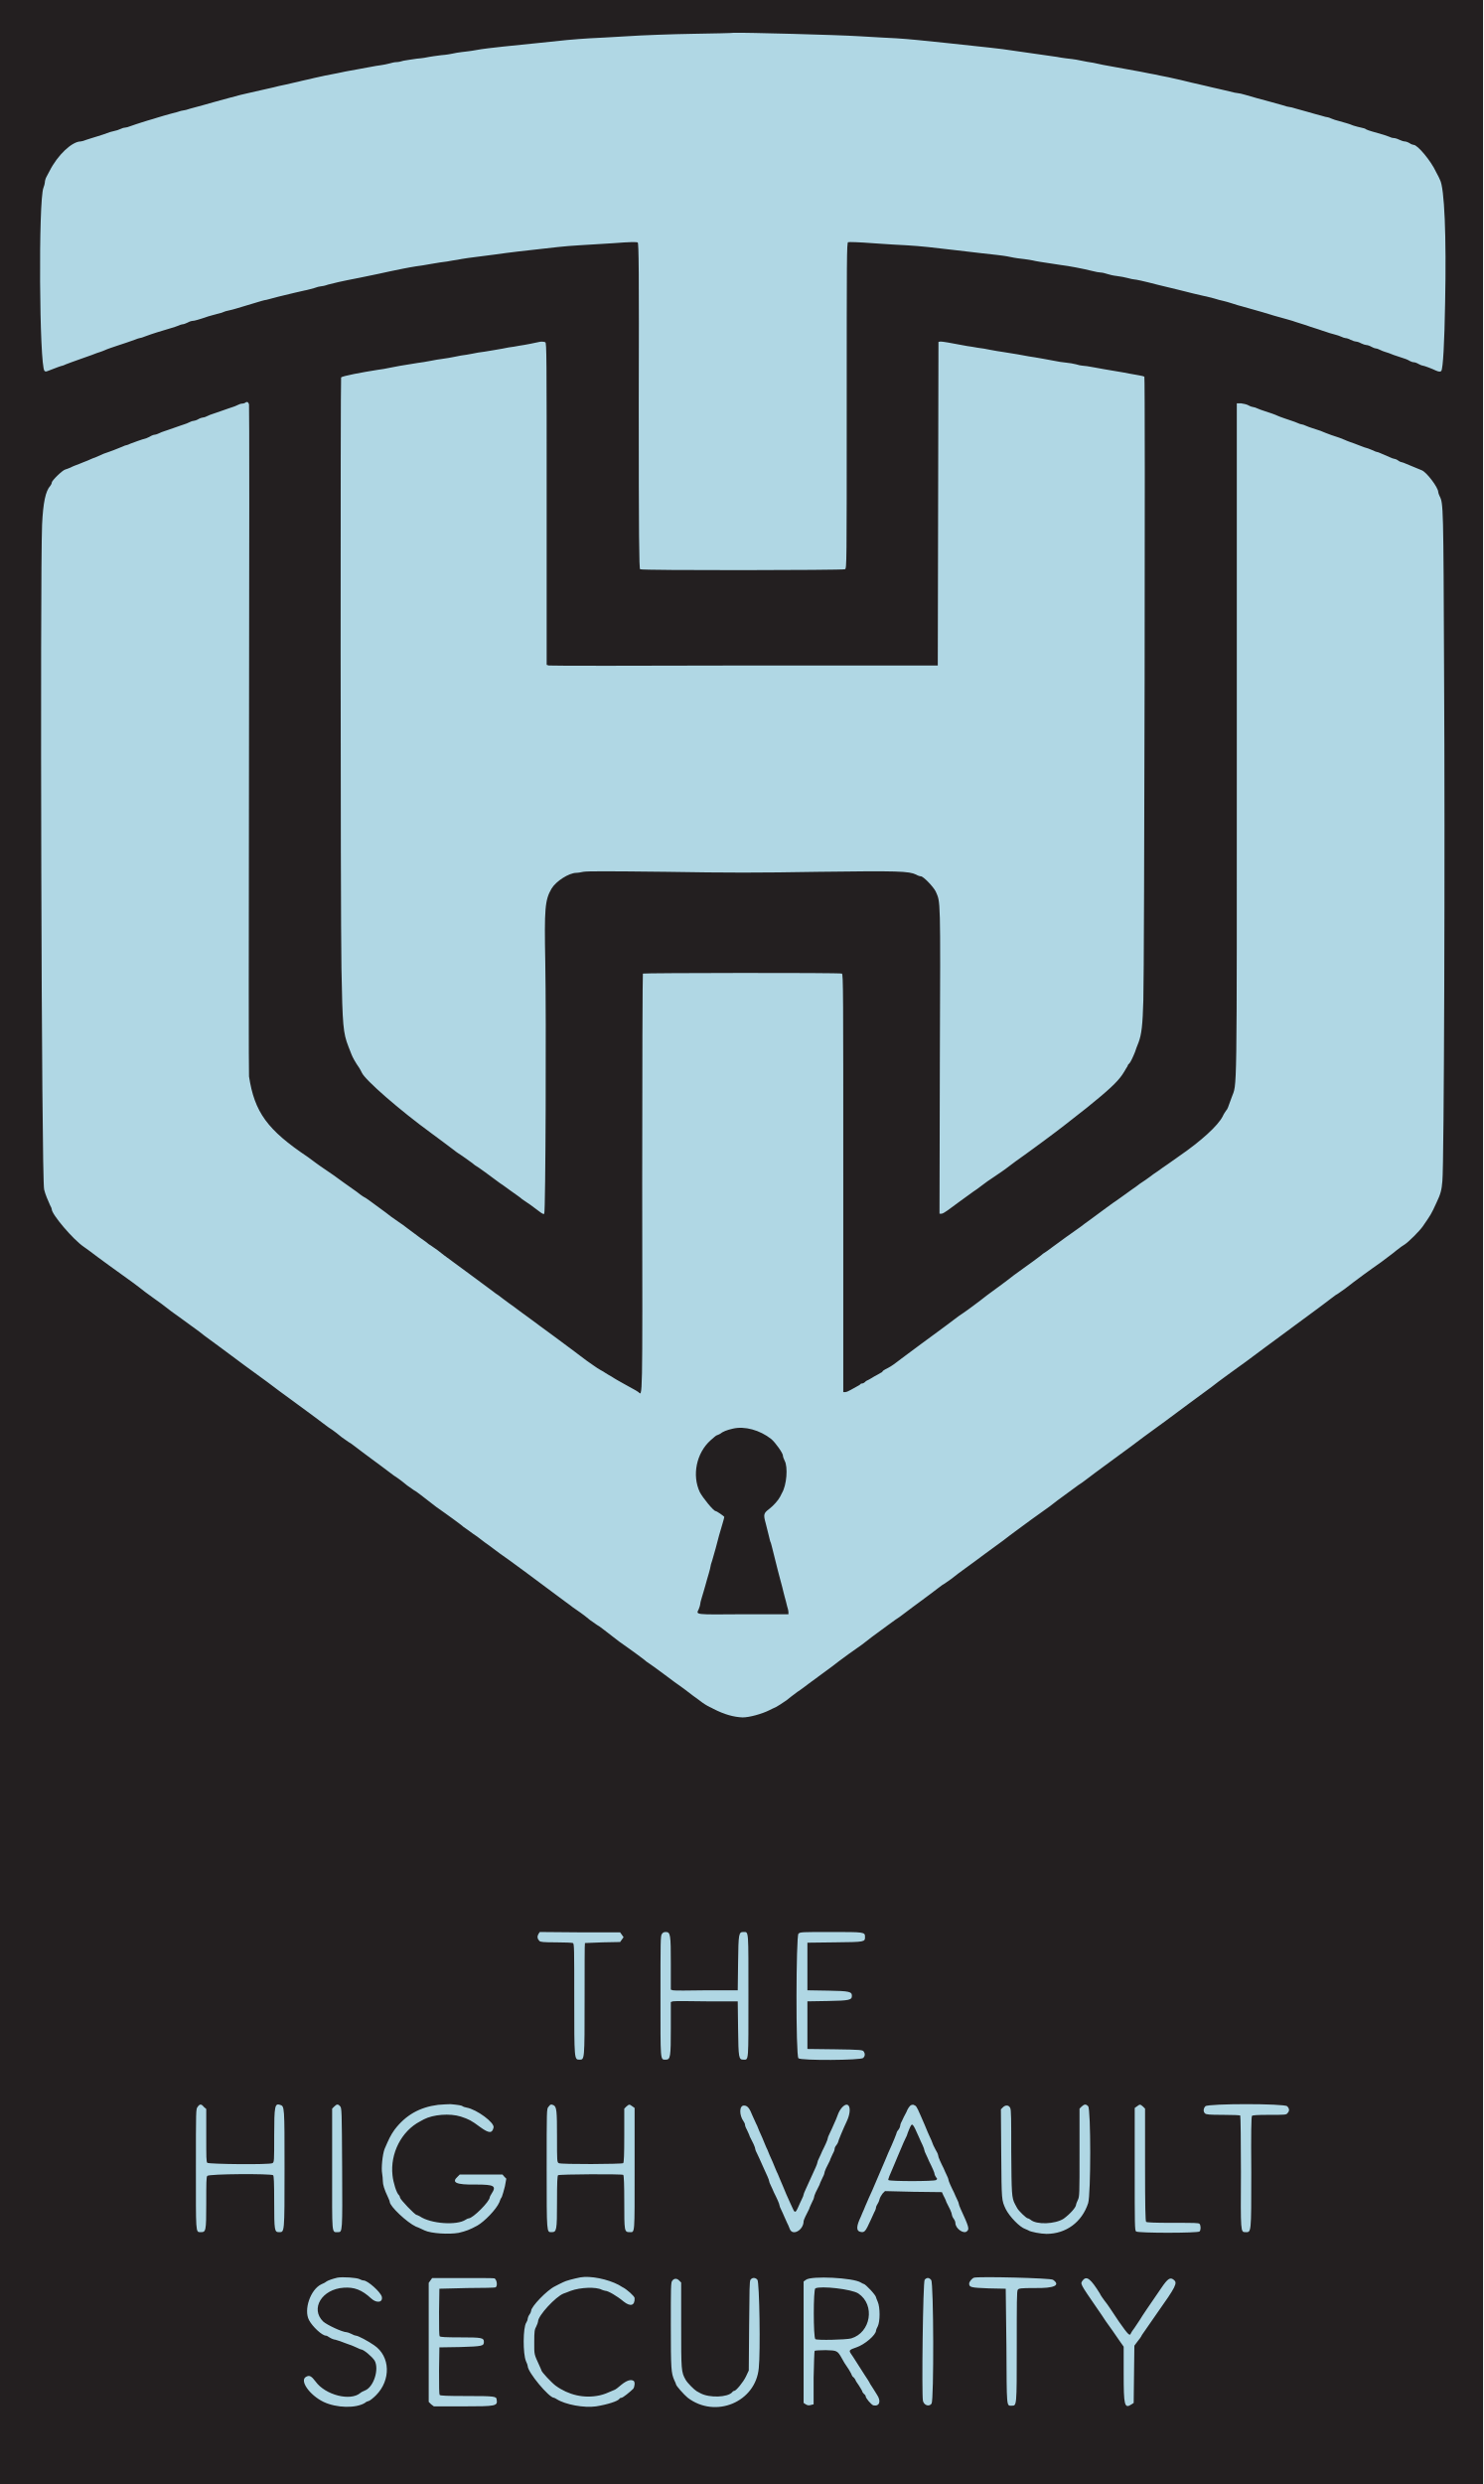
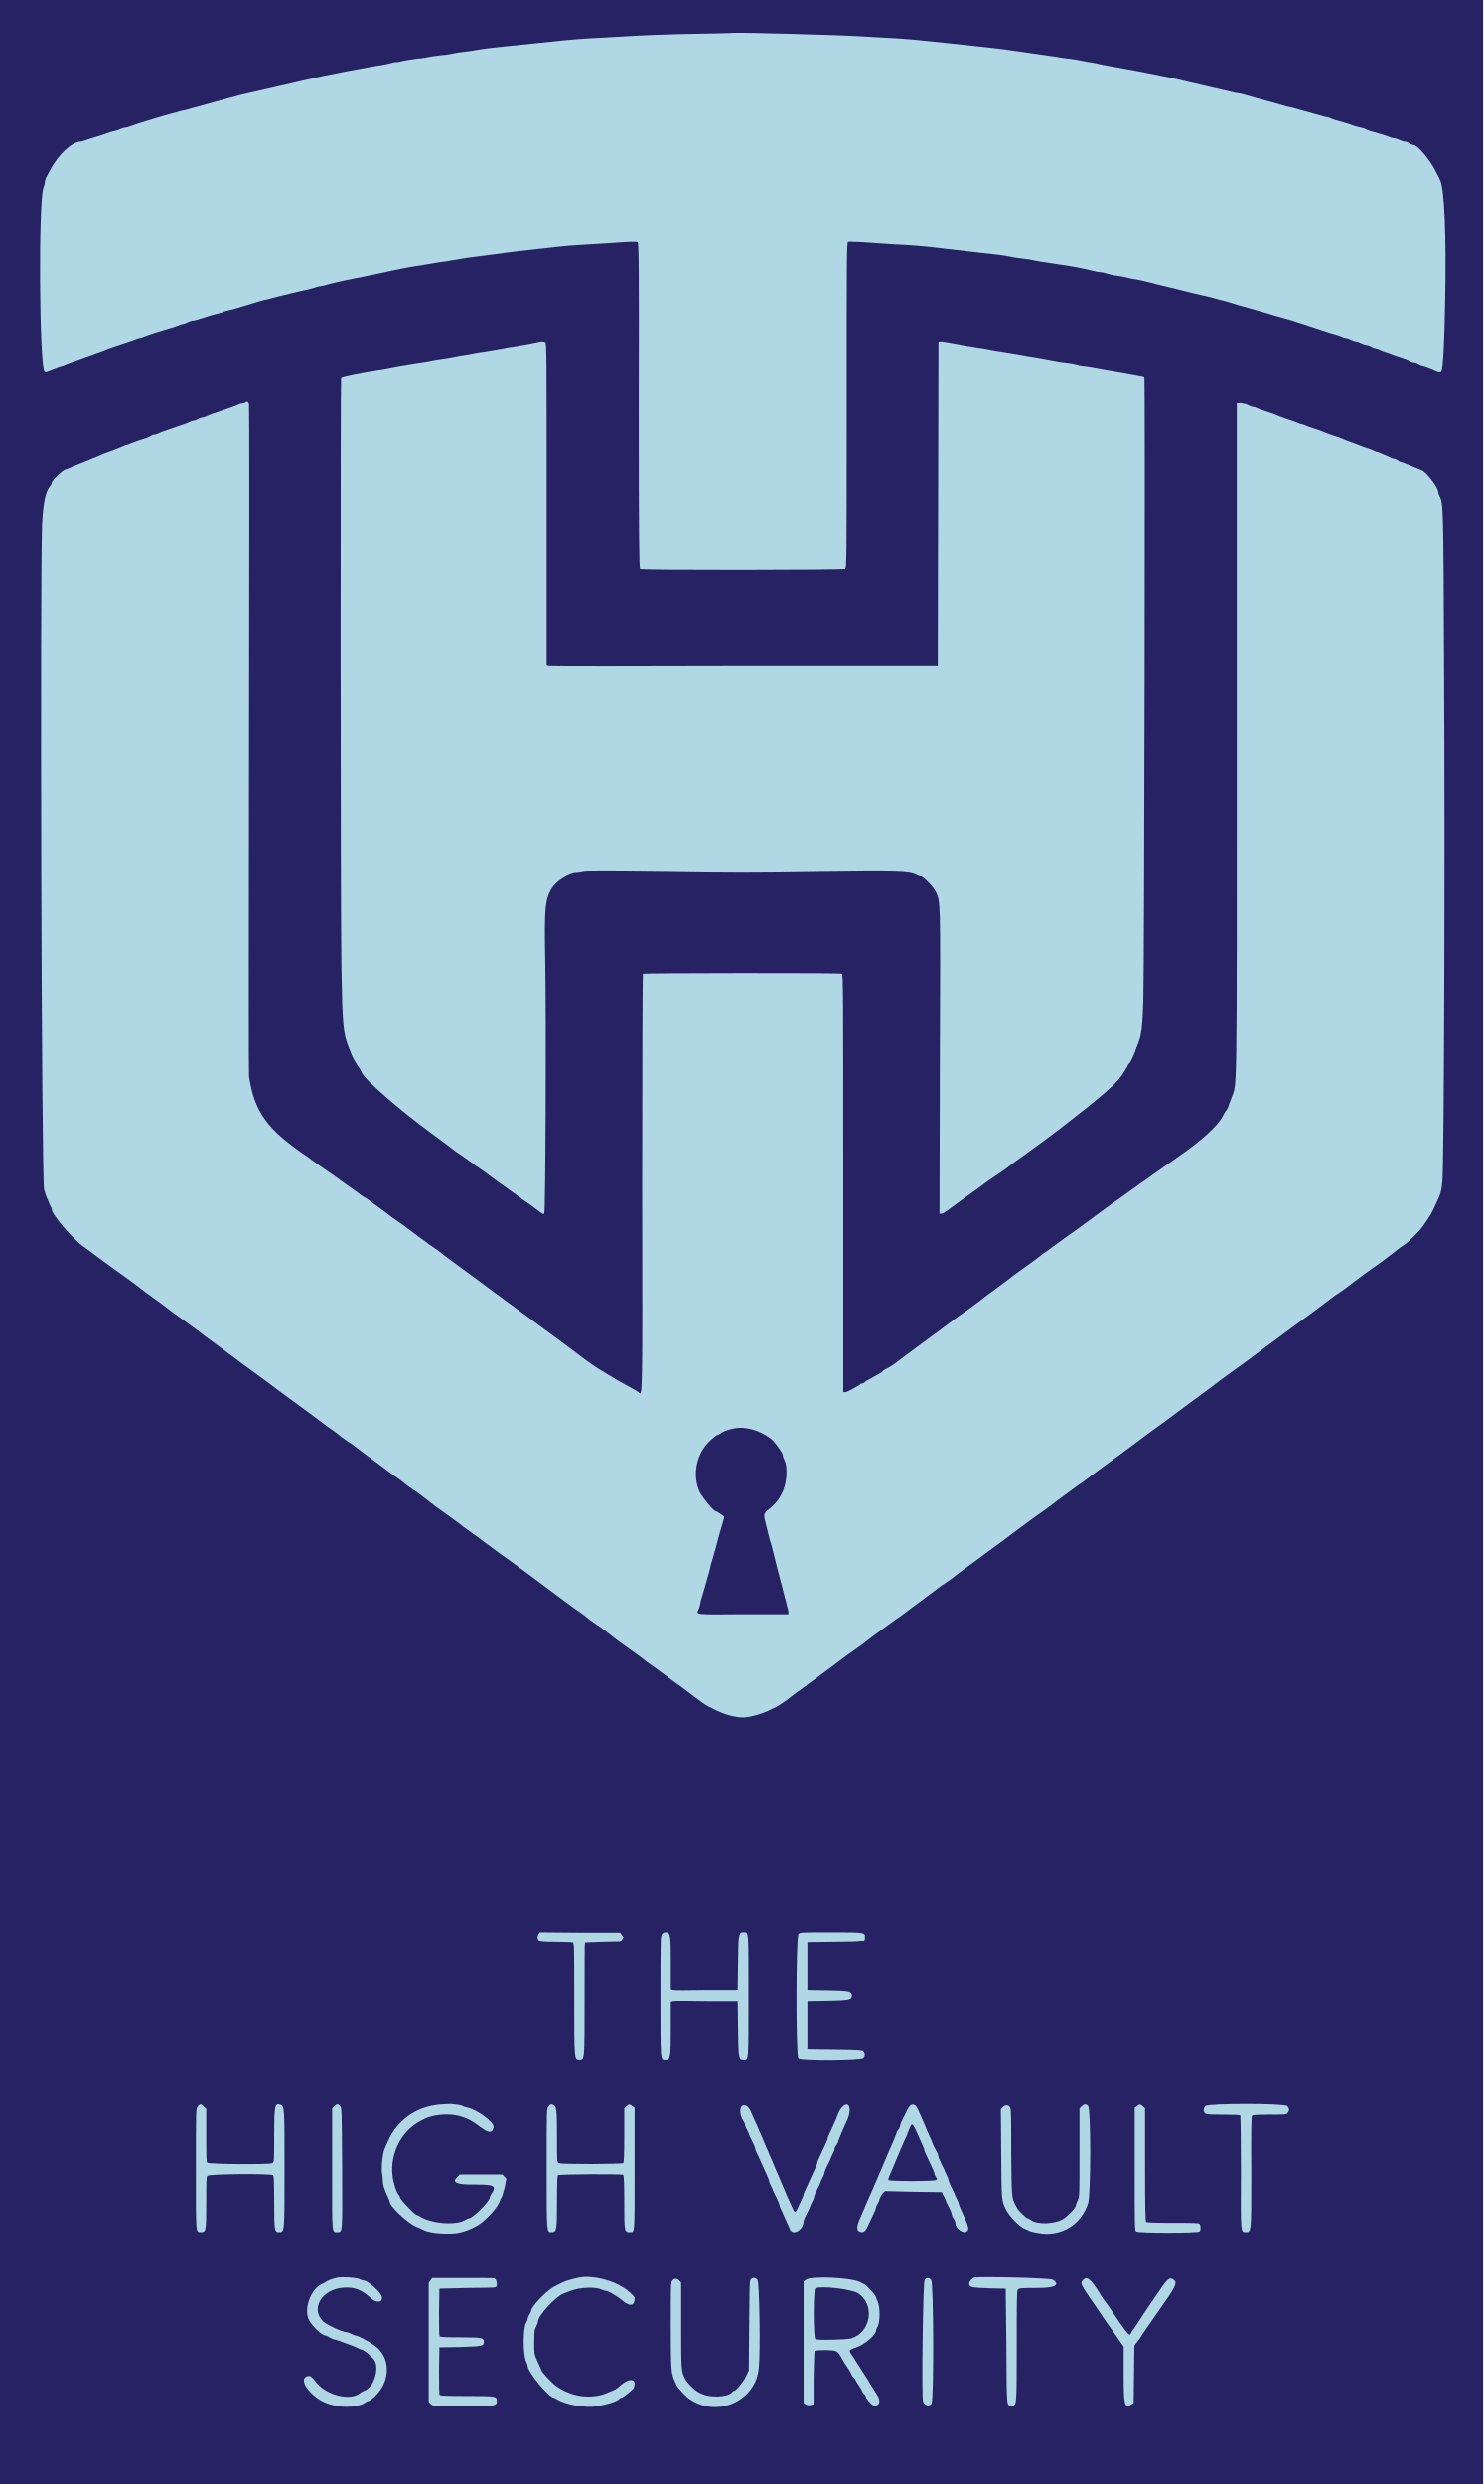
<svg xmlns="http://www.w3.org/2000/svg" viewBox="0 0 430 720" role="img" aria-label="The High Vault Security">
-   <rect width="430" height="720" fill="#231F20" />
+   <rect width="430" height="720" fill="#262263" />
  <path fill="#B0D7E4" fill-rule="evenodd" d="M 200.9 9.8 C 194.8 9.9 186.3 10.2 181.9 10.5 C 177.5 10.8 172.6 11 171 11.1 C 169.4 11.2 166.4 11.4 164.4 11.6 C 158.9 12.2 151.6 12.9 145.9 13.5 C 143.1 13.8 139.6 14.2 138.1 14.5 C 136.6 14.8 134.6 15 133.8 15.1 C 132.9 15.2 131.8 15.4 131.4 15.5 C 131 15.6 129.4 15.9 127.9 16 C 126.4 16.2 124.8 16.4 124.4 16.5 C 124 16.6 122.4 16.9 120.9 17 C 119.4 17.2 117.6 17.5 117 17.6 C 116.4 17.8 115.5 18 115 18 C 114.5 18 113.5 18.2 112.9 18.4 C 112.2 18.6 111.1 18.8 110.4 18.9 C 109.7 19 108.3 19.2 107.4 19.4 C 106.4 19.6 104.7 19.9 103.6 20.1 C 102.5 20.3 101 20.6 100.3 20.7 C 98.8 21 97.1 21.4 94.3 21.9 C 93.3 22.1 91.9 22.4 91.1 22.6 C 90.3 22.8 89.1 23.1 88.5 23.2 C 87.9 23.3 86.9 23.6 86.4 23.7 C 85.8 23.8 84.3 24.2 82.9 24.5 C 81.5 24.8 80 25.1 79.4 25.3 C 77.2 25.8 76.2 26 74.1 26.5 C 70.8 27.2 68.5 27.8 66 28.5 C 62.8 29.4 60.8 29.9 58.8 30.5 C 57.6 30.8 55.9 31.3 55.1 31.5 C 54.3 31.8 53.4 32 53.2 32 C 53 32 52.1 32.2 51.3 32.5 C 50.4 32.7 48.7 33.2 47.6 33.5 C 46.5 33.8 45 34.3 44.3 34.5 C 43.5 34.7 42 35.2 41 35.5 C 40 35.8 38.6 36.3 38 36.5 C 37.3 36.8 36.5 37 36.2 37 C 35.9 37 35.3 37.2 34.9 37.4 C 34.5 37.6 33.6 37.9 33 38 C 32.4 38.1 31.5 38.4 31 38.6 C 30.5 38.8 29.3 39.2 28.3 39.5 C 27.2 39.8 25.8 40.3 25.1 40.5 C 24.4 40.8 23.6 41 23.4 41 C 20.9 41 16.7 44.9 14.3 49.7 C 14.2 49.9 13.8 50.6 13.5 51.2 C 13.2 51.7 13 52.5 13 52.9 C 13 53.2 12.8 53.9 12.6 54.4 C 11.1 58.1 11.4 106 12.9 107.5 C 13.2 107.8 13.4 107.7 14.2 107.4 C 16.2 106.6 17.9 106 18.1 106 C 18.2 106 18.7 105.8 19.1 105.6 C 19.9 105.3 21.2 104.8 23.5 104 C 24.3 103.7 25.7 103.2 26.6 102.9 C 27.6 102.5 28.7 102.1 29.1 102 C 29.5 101.9 30.1 101.6 30.4 101.5 C 31 101.2 32.8 100.6 34.3 100.1 C 35.8 99.6 37.7 99 39 98.5 C 39.7 98.2 40.4 98 40.5 98 C 40.7 98 41.4 97.8 42.1 97.5 C 44.5 96.6 46.3 96.1 49.6 95.1 C 50.3 94.9 51.2 94.6 51.7 94.4 C 52.1 94.2 52.7 94 52.9 94 C 53.2 94 53.8 93.8 54.4 93.5 C 54.9 93.2 55.6 93 55.9 93 C 56.3 93 57.5 92.7 60.4 91.7 C 60.8 91.6 61.9 91.3 62.9 91 C 63.9 90.8 64.8 90.5 64.9 90.4 C 65.1 90.3 65.7 90.1 66.3 90 C 66.9 89.9 67.9 89.6 68.6 89.4 C 69.3 89.2 70.7 88.8 71.6 88.5 C 72.6 88.2 73.9 87.8 74.6 87.6 C 75.3 87.4 76.5 87 77.3 86.9 C 78 86.7 79.6 86.3 80.7 86 C 84.4 85.1 86.9 84.5 88.3 84.2 C 89 84.1 90.3 83.7 91.1 83.5 C 91.9 83.2 92.7 83 93 83 C 93.3 83 94.3 82.8 95.1 82.5 C 96.6 82.1 98.6 81.6 104.3 80.5 C 108.3 79.7 111.5 79 113.3 78.6 C 115.2 78.2 118.6 77.5 120.6 77.2 C 121.5 77.1 123.4 76.8 125 76.5 C 126.6 76.2 128.7 75.9 129.6 75.8 C 130.6 75.6 131.9 75.4 132.6 75.3 C 134.1 75 135.9 74.7 143.3 73.8 C 148.3 73.1 150.9 72.8 161.8 71.6 C 163.5 71.4 166.2 71.2 167.9 71.1 C 169.5 71 174 70.7 177.7 70.5 C 182.8 70.1 184.7 70.1 184.9 70.3 C 185.2 70.5 185.3 78.2 185.2 117.7 C 185.2 155.3 185.3 164.9 185.6 165 C 186 165.4 244.4 165.3 245 165 C 245.5 164.7 245.5 163.9 245.5 117.5 C 245.5 75.1 245.5 70.3 245.9 70.2 C 246.1 70.1 249.3 70.2 253.1 70.5 C 256.8 70.8 261.2 71 262.9 71.1 C 264.5 71.2 267.3 71.4 269 71.6 C 270.7 71.8 274.3 72.2 276.9 72.5 C 279.5 72.8 283 73.2 284.6 73.4 C 286.3 73.6 288.3 73.8 289.1 73.9 C 289.9 74 291.7 74.2 293 74.5 C 294.3 74.8 296.1 75 297 75.1 C 297.9 75.2 299 75.4 299.5 75.5 C 300.3 75.7 301.4 75.9 307.5 76.8 C 310 77.1 314.1 77.9 316.5 78.5 C 317.6 78.8 318.8 79 319.2 79 C 319.6 79 320.4 79.2 321 79.4 C 321.6 79.6 322.8 79.9 323.8 80 C 324.8 80.1 326.2 80.4 327 80.6 C 327.7 80.8 328.6 81 328.9 81 C 329.3 81 331.3 81.4 335.9 82.6 C 341 83.8 342 84.1 343.3 84.4 C 344.7 84.8 347 85.3 349.1 85.8 C 349.8 85.9 351.1 86.3 352 86.5 C 352.9 86.8 354.1 87.1 354.6 87.2 C 355.2 87.3 356.4 87.7 357.4 88 C 358.3 88.3 359.6 88.7 360.1 88.8 C 361.1 89.1 362.6 89.5 366.1 90.5 C 367 90.8 368.5 91.2 369.4 91.5 C 372.6 92.4 374.9 93 375.6 93.3 C 376 93.4 376.9 93.7 377.5 93.9 C 378.1 94.1 379.2 94.4 379.9 94.7 C 380.6 94.9 381.7 95.3 382.4 95.5 C 383.1 95.7 384 96.1 384.5 96.2 C 385 96.4 386 96.7 386.8 96.9 C 387.6 97.1 388.5 97.4 388.9 97.6 C 389.3 97.8 389.9 98 390.1 98 C 390.4 98 391.1 98.2 391.6 98.5 C 392.2 98.8 392.9 99 393.1 99 C 393.4 99 394.1 99.2 394.6 99.5 C 395.2 99.8 395.9 100 396.1 100 C 396.4 100 397.1 100.2 397.6 100.5 C 398.1 100.8 398.7 101 398.9 101 C 399.2 101 399.7 101.2 400.1 101.4 C 400.5 101.6 401.2 101.9 401.6 102 C 402 102.1 403.2 102.5 404.1 102.9 C 405.1 103.2 406.4 103.7 407.1 103.9 C 407.8 104.1 408.6 104.5 408.9 104.7 C 409.1 104.8 409.6 105 409.9 105 C 410.2 105 410.8 105.2 411.3 105.5 C 411.8 105.8 412.4 106 412.6 106 C 412.9 106 415.3 106.9 416.3 107.4 C 417.2 107.8 417.7 107.8 417.9 107.5 C 418.4 106.7 418.8 99.5 419 87.8 C 419.4 68.3 418.8 54.4 417.5 52.1 C 417.4 51.8 416.9 50.8 416.4 49.9 C 414.9 46.6 411 42 409.9 42 C 409.7 42 409.1 41.8 408.7 41.5 C 408.2 41.2 407.6 41 407.3 41 C 407 41 406.3 40.8 405.7 40.5 C 405.1 40.2 404.4 40 404 40 C 403.7 40 403.1 39.8 402.7 39.6 C 401.9 39.3 401.1 39 397.8 38.1 C 397 37.9 396.3 37.6 396.1 37.5 C 395.9 37.3 395.3 37.1 394.7 37 C 394.1 36.9 393.1 36.6 392.4 36.4 C 391.7 36.1 390.8 35.8 390.4 35.7 C 390 35.6 389 35.3 388.3 35.1 C 387.5 34.9 386.5 34.6 386.1 34.4 C 385.7 34.2 385.1 34 385 34 C 384.8 34 383.9 33.8 383 33.5 C 382.1 33.3 380.5 32.8 379.4 32.5 C 378.3 32.2 376.6 31.7 375.8 31.5 C 374.9 31.2 374 31 373.8 31 C 373.6 31 372.7 30.8 371.9 30.5 C 371.1 30.3 369.4 29.8 368.3 29.5 C 365.7 28.8 363.4 28.2 361.1 27.5 C 360.1 27.2 359.2 27 358.9 27 C 358.6 27 357.6 26.8 356.5 26.5 C 355.5 26.3 354.1 25.9 353.5 25.8 C 352.9 25.7 351.9 25.4 351.3 25.3 C 350.6 25.1 349.1 24.8 347.9 24.5 C 345.8 24 345.1 23.9 342.4 23.2 C 339.5 22.5 337.8 22.2 336.3 21.9 C 335.4 21.7 334 21.4 333.3 21.3 C 331.7 21 330 20.6 326.4 20 C 323.8 19.5 322 19.2 319.8 18.8 C 319 18.6 317.8 18.4 317 18.2 C 316.2 18.1 314.5 17.8 313.1 17.5 C 311.8 17.2 309.9 17 309 16.9 C 308.1 16.8 307 16.6 306.5 16.5 C 306 16.4 304.4 16.2 303 16 C 301.6 15.8 300 15.6 299.5 15.5 C 299 15.4 297.4 15.2 296 15 C 294.6 14.8 293 14.6 292.5 14.5 C 291.6 14.3 284.4 13.5 274.8 12.5 C 271.8 12.2 267.9 11.8 266 11.6 C 264.1 11.4 261.4 11.2 259.9 11.1 C 258.4 11 253.5 10.8 249.1 10.5 C 242.6 10.1 216 9.4 212.8 9.5 C 212.3 9.6 206.9 9.7 200.9 9.8 M 156.4 99.1 C 155.6 99.3 152.1 100 150.6 100.2 C 149.7 100.4 148.3 100.6 147.5 100.7 C 146.7 100.9 144.8 101.2 143.1 101.5 C 141.5 101.8 139.4 102.1 138.6 102.2 C 137.8 102.4 136.3 102.6 135.4 102.8 C 134.4 102.9 132.8 103.2 131.9 103.4 C 130.9 103.6 129.3 103.9 128.4 104 C 127.4 104.1 125.8 104.4 124.8 104.6 C 123.7 104.8 122.1 105.1 121.1 105.2 C 116.5 105.9 114.5 106.3 113 106.6 C 112.1 106.8 110.5 107.1 109.5 107.2 C 105 107.9 99.2 109 98.9 109.4 C 98.7 109.8 98.7 263.7 99 280.7 C 99.3 297.4 99.5 299.4 101 303.3 C 101.3 304 101.7 305.1 101.9 305.6 C 102.2 306.4 103 307.9 104.2 309.6 C 104.4 309.9 104.7 310.5 104.9 310.9 C 105.8 313 115.9 321.8 125.1 328.5 C 126.8 329.7 129.9 332.1 131.8 333.5 C 132.1 333.8 133.2 334.5 134.1 335.1 C 135.1 335.8 136.3 336.7 136.9 337.1 C 137.5 337.6 138 338 138.1 338 C 138.2 338 139.3 338.8 140.7 339.8 C 142.9 341.4 143.7 342 144.9 342.9 C 145.1 343 146.5 344 148 345.1 C 149.4 346.1 151 347.2 151.4 347.6 C 152.8 348.5 154.9 350 156.3 351.1 C 157.2 351.8 157.6 352 157.8 351.8 C 158.2 351.4 158.4 294.8 158.1 278.9 C 157.8 263.3 158 260.9 159.9 257.6 C 161.2 255.4 165 253 167.1 253 C 167.4 253 168.3 252.9 169.1 252.7 C 170.2 252.5 175.8 252.5 193.1 252.7 C 211.1 253 220 253 237.3 252.7 C 260.5 252.4 263.5 252.5 265.6 253.5 C 266.1 253.8 266.7 254 267 254 C 267.7 254 270.6 257 271.3 258.4 C 272.7 261.7 272.7 259.1 272.5 307.6 L 272.4 351.8 273 351.8 C 273.3 351.8 274.1 351.3 274.8 350.8 C 276.2 349.7 279.9 347.1 282.2 345.4 C 282.7 345.1 283.8 344.3 284.7 343.6 C 285.6 342.9 287 341.9 287.8 341.4 C 289.7 340.1 291.1 339.2 292.5 338.1 C 293.2 337.6 294.1 336.9 294.5 336.6 C 296.1 335.5 298.1 334 299.5 333 C 300.3 332.4 301.8 331.3 302.9 330.5 C 307.9 326.8 309.1 325.8 315.1 321.1 C 321.3 316.1 323.9 313.7 325.4 311.5 C 325.8 310.9 326.3 310.1 326.5 309.7 C 326.8 309.3 327 308.9 327 308.8 C 327 308.7 327.2 308.4 327.4 308.3 C 327.8 307.9 328.5 306.4 329.1 304.9 C 329.3 304.3 329.7 303.1 330.1 302.2 C 331 299.8 331.3 297.1 331.5 290 C 331.8 281.8 332.1 109.5 331.8 109.2 C 331.7 109.1 331 108.9 330.3 108.8 C 329.5 108.7 328.3 108.4 327.5 108.3 C 326.7 108.1 324.7 107.8 323 107.5 C 321.3 107.2 318.7 106.8 317.3 106.5 C 315.8 106.2 314.3 106 313.9 106 C 313.5 106 312.6 105.8 312 105.6 C 311.3 105.4 310 105.2 309 105.1 C 307.9 105 306.7 104.8 306.3 104.7 C 305.8 104.6 304.1 104.3 302.5 104 C 300.9 103.7 299 103.4 298.3 103.3 C 296.2 102.9 293.9 102.5 291.3 102.1 C 289.9 101.9 288.1 101.6 287.1 101.4 C 286.2 101.2 284.5 100.9 283.5 100.8 C 282.5 100.6 281.1 100.4 280.4 100.3 C 275.2 99.3 273.3 99 272.7 99 L 272.1 99.1 272 146 L 271.9 192.9 215.8 192.9 C 184.9 193 159.4 193 159.1 192.9 L 158.5 192.7 158.5 146 C 158.5 103.7 158.5 99.3 158.1 99.2 C 157.7 99 156.8 99 156.4 99.1 M 71 116.8 C 70.8 116.9 70.4 117 70.1 117 C 69.8 117 69.3 117.2 68.9 117.4 C 68.5 117.6 67.8 117.9 67.4 118 C 67 118.1 65.7 118.6 64.5 119 C 63.3 119.4 62 119.9 61.6 120 C 61.2 120.1 60.5 120.4 60.1 120.6 C 59.7 120.8 59.2 121 58.9 121 C 58.7 121 58 121.2 57.5 121.5 C 57 121.8 56.3 122 56.1 122 C 55.8 122 55.3 122.2 54.9 122.4 C 54.5 122.6 53.8 122.9 53.4 123 C 53 123.1 51.7 123.6 50.5 124 C 49.3 124.4 48 124.9 47.6 125 C 47.2 125.1 46.5 125.4 46.1 125.6 C 45.7 125.8 45.1 126 44.9 126 C 44.6 126 44.1 126.2 43.9 126.3 C 43.6 126.5 43 126.8 42.5 127 C 41 127.4 38.6 128.3 37.8 128.6 C 37.4 128.8 36.9 129 36.8 129 C 36.6 129 36 129.2 35.4 129.5 C 34.9 129.7 33.7 130.2 32.9 130.5 C 32 130.8 30.8 131.3 30.1 131.5 C 29.4 131.8 28.3 132.3 27.6 132.6 C 26.9 132.8 25.9 133.3 25.4 133.5 C 24.8 133.7 23.7 134.2 22.9 134.5 C 22.1 134.8 21 135.2 20.5 135.5 C 20 135.7 19.3 136 18.9 136.1 C 18.1 136.3 15 139.3 15 139.9 C 15 140.2 14.8 140.5 14.6 140.8 C 13.2 142.3 12.5 145.7 12.2 152.1 C 11.6 167.5 12 342.1 12.8 344.8 C 13.1 346.1 13.9 348 14.5 349.3 C 14.8 349.8 15 350.3 15 350.5 C 15 352 21.2 359.3 24.3 361.4 C 24.9 361.8 26.8 363.2 28.5 364.5 C 30.3 365.8 32.7 367.6 34 368.5 C 35.2 369.4 37.2 370.8 38.3 371.6 C 39.4 372.4 41.1 373.7 42.1 374.5 C 43.1 375.2 45.2 376.8 46.8 377.9 C 48.3 379.1 51.1 381.2 53 382.5 C 54.9 383.9 57 385.4 57.8 386 C 58.5 386.6 60 387.7 61.1 388.5 C 62.2 389.3 63.7 390.4 64.5 391 C 68.1 393.7 73.9 398 77.4 400.5 C 80.3 402.7 82.2 404.1 84 405.4 C 85.1 406.2 87.3 407.8 88.9 409 C 90.5 410.2 92.6 411.7 93.6 412.5 C 94.6 413.3 95.9 414.2 96.4 414.5 C 96.9 414.8 98.1 415.8 99.1 416.6 C 100.2 417.4 101.1 418 101.1 418 C 101.2 418 102.1 418.6 103.1 419.4 C 104.1 420.2 106.3 421.8 107.9 423 C 109.5 424.2 111.6 425.7 112.6 426.5 C 113.6 427.3 114.9 428.2 115.4 428.5 C 115.9 428.8 117.1 429.8 118.1 430.6 C 119.2 431.4 120.1 432 120.1 432 C 120.2 432 121.1 432.6 122.1 433.4 C 123.1 434.2 125.1 435.7 126.5 436.8 C 128 437.8 130.1 439.4 131.4 440.3 C 132.6 441.2 134 442.2 134.4 442.6 C 134.9 442.9 136.1 443.8 137.2 444.6 C 138.3 445.3 139.8 446.5 140.6 447.1 C 141.4 447.6 142.5 448.5 143.2 449 C 143.8 449.5 145.9 451 147.9 452.4 C 149.8 453.8 152 455.4 152.8 456 C 155.2 457.8 157.9 459.8 161.4 462.4 C 163.2 463.8 165.4 465.3 166.1 465.9 C 166.9 466.4 167.9 467.2 168.4 467.5 C 168.9 467.8 170.1 468.8 171.1 469.6 C 172.2 470.4 173.1 471 173.1 471 C 173.2 471 174.1 471.6 175.1 472.4 C 176.1 473.2 178.1 474.7 179.5 475.8 C 181 476.8 183.1 478.4 184.4 479.3 C 185.6 480.2 187 481.2 187.4 481.6 C 188.2 482.1 190.7 483.9 193.5 486 C 194.3 486.6 196.4 488.2 198.3 489.5 C 200.1 490.9 202.1 492.4 202.7 492.8 C 204.1 493.9 205 494.4 205.8 494.8 C 206.1 494.9 206.6 495.2 206.8 495.3 C 210.1 497 212.8 497.7 215.3 497.8 C 217.3 497.8 220.9 496.8 223.1 495.7 C 223.3 495.6 223.7 495.4 223.9 495.3 C 224.2 495.2 224.7 494.9 225 494.8 C 225.7 494.4 226.5 493.9 228.1 492.8 C 228.7 492.3 230.1 491.2 231.2 490.4 C 232.3 489.7 233.7 488.6 234.5 488 C 235.3 487.4 236.8 486.3 237.9 485.5 C 239 484.7 240.5 483.6 241.3 483 C 242 482.4 244.2 480.8 246.1 479.4 C 250 476.7 250.1 476.6 252.9 474.4 C 256.9 471.5 258.7 470.1 259.6 469.5 C 260.1 469.2 261.4 468.3 262.4 467.5 C 263.4 466.7 265.5 465.2 267.1 464 C 268.7 462.8 270.9 461.2 271.9 460.4 C 272.9 459.6 273.8 459 273.9 459 C 273.9 459 274.8 458.4 275.9 457.6 C 276.9 456.8 278.7 455.4 280 454.5 C 281.3 453.6 283.8 451.7 285.7 450.3 C 287.6 448.9 289.9 447.2 290.9 446.5 C 291.9 445.7 293.4 444.6 294.2 444 C 295.6 442.9 302 438.3 304.4 436.6 C 304.9 436.2 306 435.4 306.6 434.9 C 308.2 433.7 311.5 431.3 312.6 430.5 C 313.1 430.2 314.4 429.3 315.4 428.5 C 316.4 427.7 318.5 426.2 320.1 425 C 321.7 423.8 323.9 422.2 325 421.4 C 326.8 420.1 328.7 418.7 331.6 416.5 C 335.1 414 340.9 409.7 344.5 407 C 345.3 406.4 346.8 405.3 347.9 404.5 C 349 403.7 350.5 402.6 351.3 402 C 352 401.4 354.2 399.8 356.1 398.4 C 359.5 396 363 393.4 367 390.4 C 371.4 387.2 372.8 386.1 375.4 384.2 C 377 383 379.5 381.2 381.1 380 C 382.7 378.8 384.9 377.2 385.9 376.4 C 386.9 375.6 387.8 375 387.9 375 C 387.9 375 388.8 374.4 389.9 373.6 C 390.9 372.8 392.1 371.9 392.5 371.6 C 393 371.2 394.4 370.2 395.6 369.3 C 396.9 368.4 399 366.8 400.5 365.8 C 401.9 364.7 403.9 363.3 404.8 362.5 C 405.8 361.7 406.9 360.9 407.3 360.7 C 408.5 359.9 411.5 356.9 412.5 355.5 C 414.9 352 414.9 352.1 416.5 348.6 C 417.7 346.1 418 344.9 418.2 342.4 C 418.7 338 419 246.6 418.7 195 C 418.5 146.5 418.5 145.9 417.4 143.8 C 417.2 143.4 417 142.8 417 142.6 C 417 141.3 413.6 136.8 412.2 136.3 C 411.2 135.9 408.4 134.7 407.6 134.4 C 407.2 134.2 406.6 134 406.5 134 C 406.3 134 405.8 133.8 405.4 133.5 C 405 133.2 404.5 133 404.3 133 C 404.1 133 403.5 132.8 402.9 132.5 C 400.1 131.3 399.5 131 399.2 131 C 399 131 398.6 130.8 398.2 130.6 C 397.8 130.4 397.1 130.2 396.7 130 C 396.2 129.9 395.1 129.5 394.1 129.1 C 393.2 128.7 391.9 128.3 391.4 128.1 C 390.8 127.9 390.1 127.6 389.9 127.5 C 389.3 127.2 387.6 126.6 386 126.1 C 385.4 125.9 384.6 125.6 384.4 125.5 C 383.8 125.2 382.2 124.6 380.5 124.1 C 379.9 123.9 379 123.6 378.6 123.4 C 378.2 123.2 377.6 123 377.4 123 C 377.2 123 376.6 122.8 376.2 122.6 C 375.7 122.4 375 122.1 374.6 122 C 373.7 121.7 371 120.8 370.4 120.5 C 369.8 120.2 368.1 119.6 366.5 119.1 C 365.9 118.9 365 118.6 364.6 118.4 C 364.2 118.2 363.6 118 363.4 118 C 363.2 118 362.5 117.8 362 117.5 C 361.5 117.2 360.5 117 359.8 116.9 L 358.6 116.9 358.6 214 C 358.6 321.5 358.7 313.6 357.1 318.1 C 356 321.2 355.9 321.5 355.5 321.9 C 355.3 322.2 354.8 322.9 354.5 323.6 C 353.1 326.3 348.3 330.7 341.9 335.1 C 340.8 335.9 339.3 336.9 338.5 337.5 C 337.7 338 336.5 338.9 335.8 339.4 C 335 339.9 333.9 340.7 333.4 341.1 C 332.8 341.5 332.2 342 332 342.1 C 331.7 342.3 331.1 342.7 330.5 343.1 C 329.9 343.6 328.9 344.3 328.3 344.7 C 327.6 345.2 326.5 346 325.8 346.5 C 325 347.1 324.1 347.7 323.7 348 C 323 348.4 319 351.4 316 353.6 C 315 354.3 313.8 355.2 313.3 355.6 C 311.3 357 306.8 360.2 305.1 361.5 C 304.1 362.3 302.9 363.1 302.4 363.4 C 302 363.8 300.6 364.8 299.4 365.7 C 298.1 366.6 295.7 368.4 294 369.6 C 292.4 370.9 290.3 372.4 289.5 373 C 288.7 373.6 287.2 374.7 286.1 375.5 C 285.1 376.3 283.4 377.6 282.3 378.4 C 281.2 379.2 279.9 380.2 279.4 380.5 C 278.9 380.8 277.6 381.7 276.6 382.5 C 275.6 383.3 273.5 384.8 271.9 386 C 270.3 387.2 268.1 388.8 267 389.6 C 265.9 390.4 264.2 391.7 263.1 392.5 C 262.1 393.3 260.6 394.3 259.9 394.9 C 258.6 395.9 257.9 396.3 256.7 396.9 C 256.3 397.1 255.9 397.4 255.9 397.5 C 255.8 397.7 255.5 397.9 255.2 398 C 254.9 398.2 254.2 398.6 253.6 398.9 C 253.1 399.2 252.3 399.7 251.9 399.9 C 251.4 400.1 250.9 400.4 250.8 400.6 C 250.6 400.8 250.2 401 250 401 C 249.7 401 249.5 401.1 249.4 401.3 C 249.3 401.4 248.8 401.7 248.4 401.9 C 248 402.1 247.2 402.6 246.6 402.9 C 246.1 403.2 245.4 403.5 245.1 403.5 L 244.5 403.5 244.5 342.9 C 244.5 287.9 244.5 282.3 244.1 282.2 C 243.4 281.9 186.5 282 186.4 282.2 C 186.3 282.4 186.2 309.7 186.2 343 C 186.3 407.9 186.3 404.5 185.1 403.5 C 184.7 403.2 184.5 403.1 181.6 401.5 C 180.8 401.1 179.7 400.4 179.1 400.1 C 178.6 399.8 177.7 399.3 177.3 399 C 176.8 398.7 176 398.3 175.6 398 C 175.2 397.7 174.5 397.3 174.1 397.1 C 173.7 396.9 172.8 396.3 172.1 395.8 C 171.4 395.3 170.5 394.7 170.1 394.4 C 169.7 394.1 168.8 393.4 168.1 392.9 C 167.4 392.3 165.9 391.3 164.9 390.5 C 163.8 389.7 162.1 388.4 161 387.6 C 159.9 386.8 157.9 385.3 156.5 384.3 C 155 383.2 152.9 381.6 151.6 380.7 C 150.4 379.8 149 378.8 148.5 378.4 C 148.1 378.1 146.9 377.3 145.9 376.5 C 144.9 375.7 143.9 375 143.7 374.9 C 143.5 374.7 142.6 374.1 141.7 373.4 C 139.1 371.5 133.5 367.3 131 365.5 C 129.7 364.6 127.9 363.2 126.9 362.4 C 125.8 361.6 124.9 361 124.9 361 C 124.8 361 124.1 360.5 123.4 359.9 C 122.6 359.4 121.2 358.3 120.1 357.5 C 119.1 356.7 117.6 355.7 116.9 355.1 C 116.1 354.6 115.1 353.8 114.6 353.5 C 114.1 353.2 112.9 352.3 111.9 351.5 C 107.7 348.4 105.8 347 105.6 347 C 105.5 347 105 346.6 104.4 346.2 C 103.8 345.7 103.1 345.2 102.8 345 C 101.5 344.1 98 341.6 96.8 340.7 C 95.2 339.6 93.6 338.5 93 338.1 C 92.8 338 92.2 337.5 91.6 337.1 C 91.1 336.7 90 335.9 89.3 335.4 C 77.5 327.5 73.8 322.4 72.2 312 C 72.1 311 72.1 275.4 72.2 214.1 C 72.3 161.2 72.3 117.6 72.2 117.2 C 72 116.5 71.6 116.3 71 116.8 M 212.5 414.1 C 210.7 414.5 209.5 415 208.8 415.6 C 208.4 415.8 208 416 207.9 416 C 207.7 416 206.9 416.7 206 417.5 C 201.9 421.2 200.6 427.6 202.9 432.5 C 203.8 434.2 206.9 438 207.5 438 C 207.8 438 210 439.5 210 439.7 C 210 439.8 209.8 440.6 209.5 441.6 C 208.8 443.8 208.2 446.1 207.5 448.8 C 207.2 449.9 206.7 451.5 206.5 452.3 C 206.2 453.1 206 453.9 206 454.1 C 206 454.2 205.8 455.1 205.5 456.1 C 205.2 457 204.8 458.6 204.5 459.6 C 204.2 460.6 203.8 462.1 203.5 463 C 203.2 463.9 203 464.8 203 465.1 C 203 465.3 202.8 465.9 202.6 466.4 C 201.8 468.1 201.1 468 215.6 467.9 L 228.6 467.9 228.6 467.3 C 228.6 466.9 228.4 466.1 228.2 465.5 C 228.1 464.9 227.7 463.6 227.5 462.8 C 227.3 461.9 226.9 460.6 226.8 460 C 226.6 459.4 226.3 458 226 457 C 225.7 456 225.3 454.2 225 453.1 C 224.7 452 224.3 450.4 224.1 449.5 C 223.9 448.6 223.6 447.6 223.5 447.2 C 223.3 446.9 223.1 445.9 222.9 445.1 C 222.7 444.3 222.3 442.7 222 441.5 C 221.3 439 221.4 438.6 223 437.4 C 224.3 436.4 225.7 434.8 226.2 433.8 C 226.4 433.4 226.6 433 226.7 432.8 C 228.1 430.5 228.5 425.2 227.5 423.4 C 227.2 422.8 227 422.2 227 421.9 C 227 421.2 224.8 418.1 223.6 417.1 C 220.3 414.5 215.9 413.3 212.5 414.1" />
  <g transform="translate(45,550)">
    <path fill="#B0D7E4" fill-rule="evenodd" d="M 111.1 10.6 C 110.7 11.3 110.8 12 111.4 12.6 C 111.7 12.9 112.6 13 116.2 13 C 118.7 13 120.9 13.1 121.1 13.2 C 121.5 13.3 121.5 14.9 121.5 29.3 C 121.5 47 121.5 47 123 47 C 124.5 47 124.5 47.3 124.5 29.4 C 124.5 20.5 124.5 13.2 124.6 13.2 C 124.6 13.2 126.9 13.1 129.7 13 L 134.8 12.9 135.3 12.2 L 135.8 11.5 135.3 10.8 L 134.8 10.1 123.2 10.1 L 111.5 10 111.1 10.6 M 146.9 10.6 C 146.5 11 146.5 13.2 146.5 28.5 C 146.5 47.7 146.4 47 148 47 C 149.4 47 149.5 46.3 149.5 37.8 L 149.5 30.3 150.1 30.1 C 150.4 30 154.7 30 159.8 30.1 L 168.9 30.1 169 38 C 169.1 46.7 169.2 47 170.6 47 C 172.1 47 172 47.8 172 28.5 C 172 9.2 172.1 10 170.6 10 C 169.2 10 169.1 10.3 169 19 L 168.9 26.9 159.8 26.9 C 154.7 27 150.4 27 150.1 26.9 L 149.5 26.7 149.5 19.2 C 149.5 10.7 149.4 10 148 10 C 147.5 10 147.1 10.2 146.9 10.6 M 186.5 10.5 C 185.8 11.2 185.7 45.9 186.5 46.6 C 187.2 47.3 204.7 47.2 205.3 46.5 C 205.8 46 205.9 45.3 205.4 44.6 C 205.1 44.2 204.6 44.1 197.1 44 L 189.1 43.9 189.1 37 L 189.1 30.1 195.1 30 C 201.3 29.9 202 29.7 202 28.5 C 202 27.3 201.3 27.1 195.1 27 L 189.1 26.9 189.1 20 L 189.1 13.1 197.1 13 C 205.8 12.9 205.8 12.9 205.8 11.4 C 205.8 10 205.6 10 195.9 10 C 187.3 10 187 10 186.5 10.5 M 82 60.1 C 76.6 60.8 72.6 63.1 69.4 67.3 C 68.2 69 67.8 69.9 66.5 72.9 C 65.9 74.5 65.5 78.5 65.8 80 C 65.9 80.6 66 81.6 66 82.2 C 66 83.2 66.4 84.6 67.5 86.9 C 67.8 87.5 68 88.1 68 88.2 C 68 89.5 73 94.2 75.6 95.4 C 76.5 95.7 77.6 96.3 78.1 96.5 C 80 97.4 85.2 97.7 88 97.2 C 90.1 96.7 91.2 96.3 93.4 95.1 C 95.5 93.9 98.9 90.4 99.8 88.3 C 99.9 87.9 100.2 87.2 100.5 86.8 C 100.7 86.3 101.1 84.9 101.4 83.7 L 101.8 81.5 101.2 80.9 L 100.7 80.3 94.5 80.3 L 88.3 80.3 87.7 80.9 C 85.8 82.6 87.2 83.3 92.9 83.2 C 98.4 83.2 99 83.6 97.5 85.9 C 97.2 86.3 97 86.8 97 86.9 C 97 88.1 92.1 93 90.9 93 C 90.7 93 90.3 93.2 90 93.4 C 87.5 95.1 79.9 94.6 76.7 92.4 C 76.3 92.2 75.9 92 75.8 92 C 75.3 92 71 87.5 71 87 C 71 86.8 70.8 86.4 70.7 86.3 C 70 85.8 69 82.6 68.8 80.5 C 68.1 74.2 71.4 67.7 76.8 64.9 C 77.1 64.7 77.6 64.5 77.9 64.3 C 80.6 62.9 85.4 62.5 88.6 63.5 C 91 64.3 91.6 64.6 94.3 66.6 C 96.8 68.4 97.7 68.4 98.1 66.7 C 98.5 65.3 93.2 61.4 90.3 60.9 C 89.7 60.8 89.2 60.6 89.1 60.5 C 89 60.3 87.9 60.1 85.6 59.9 C 84.9 59.9 83.3 60 82 60.1 M 12.3 60.7 C 11.8 61.3 11.8 61.5 11.8 78.5 C 11.8 97.2 11.7 97 13.1 97 C 14.7 97 14.8 97 14.8 88.6 C 14.8 82.9 14.8 81 15.1 80.7 C 15.5 80.1 33.5 80 34.2 80.5 C 34.4 80.8 34.5 82.4 34.5 88.3 C 34.5 96.6 34.6 97 35.9 97 C 37.5 97 37.5 97.5 37.5 78.6 C 37.5 60.4 37.5 60.5 36.2 60.1 C 34.7 59.6 34.5 60.4 34.5 69 C 34.5 76.4 34.5 76.7 34 77 C 33.1 77.5 15.6 77.3 15.1 76.9 C 14.8 76.5 14.8 75.4 14.8 68.9 L 14.8 61.3 14.1 60.7 C 13.4 59.8 12.9 59.8 12.3 60.7 M 51.9 60.6 L 51.3 61.2 51.3 78.7 C 51.3 98.2 51.1 97 53 97 C 54.3 97 54.3 97.1 54.2 78.4 C 54.1 61.7 54.1 61 53.6 60.5 C 53 59.8 52.6 59.9 51.9 60.6 M 114 60.7 C 113.5 61.3 113.5 61.5 113.5 78.7 C 113.5 97.5 113.5 97 114.9 97 C 116.4 97 116.5 96.6 116.5 88.2 C 116.5 82.4 116.6 80.8 116.8 80.5 C 117.2 80.2 135.3 80.1 135.7 80.4 C 135.9 80.5 136 83.3 136 88.2 C 136 96.8 136 97 137.6 97 C 139.1 97 139 97.9 139 78.7 L 139 61 138.3 60.5 C 137.5 59.9 137.4 59.9 136.6 60.6 L 136 61.2 136 68.9 C 136 74.6 135.9 76.7 135.7 77 C 135.3 77.3 117.7 77.4 117 77 C 116.5 76.7 116.5 76.4 116.5 69.4 C 116.5 61.8 116.4 60.7 115.5 60.2 C 114.8 59.9 114.6 59.9 114 60.7 M 199.1 60.9 C 198.6 61.5 198.2 62.2 198.1 62.5 C 198 62.8 197.7 63.6 197.4 64.3 C 196.3 66.8 195.9 67.7 195.5 68.5 C 195.2 69.1 195 69.6 195 69.8 C 195 69.9 194.8 70.6 194.5 71.2 C 194.2 71.9 193.7 72.9 193.4 73.5 C 193.2 74.1 192.7 75 192.5 75.5 C 192.2 76.1 192 76.6 192 76.8 C 192 76.9 191.8 77.6 191.5 78.2 C 190.9 79.6 190.2 81 189.5 82.6 C 189.3 83.1 188.8 84.1 188.5 84.8 C 188.2 85.4 188 86 188 86.1 C 188 86.3 187.8 86.8 187.5 87.4 C 187.3 87.9 186.7 89 186.4 89.8 C 185.6 91.6 185.4 91.5 184.6 89.6 C 184.2 88.8 183.8 87.8 183.6 87.4 C 183.4 87 182.7 85.4 182.1 83.9 C 181.5 82.4 180.7 80.7 180.5 80.1 C 180.2 79.6 179.6 78 179 76.6 C 178.4 75.3 177.7 73.7 177.5 73.1 C 177.2 72.6 176.6 71 176 69.6 C 175.4 68.3 174.7 66.7 174.5 66.1 C 174.2 65.6 173.7 64.3 173.2 63.3 C 172.3 61 171.7 60.3 170.7 60.3 C 169.3 60.3 169.3 63.1 170.6 64.9 C 170.8 65.2 171 65.6 171 65.8 C 171 66.1 171.2 66.7 171.5 67.2 C 171.7 67.7 172.2 68.6 172.4 69.3 C 172.7 69.9 173.2 70.9 173.5 71.5 C 173.8 72.1 174 72.8 174 73 C 174 73.1 174.2 73.7 174.5 74.2 C 174.9 75.1 175.2 75.6 176.5 78.6 C 176.7 79.1 177.2 80.1 177.5 80.8 C 177.8 81.4 178 82.1 178 82.2 C 178 82.4 178.2 82.9 178.5 83.5 C 178.7 84 179.2 84.9 179.4 85.5 C 179.7 86.1 180.2 87.1 180.5 87.8 C 180.8 88.4 181 89.1 181 89.2 C 181 89.4 181.2 89.9 181.5 90.5 C 181.7 91 182.2 91.9 182.4 92.5 C 182.7 93.1 183.1 94 183.3 94.5 C 183.6 95 183.8 95.7 184 96.1 C 184.8 98.2 188 96.4 188 93.8 C 188 93.7 188.2 93.1 188.5 92.5 C 188.8 91.9 189.3 90.9 189.6 90.3 C 189.8 89.6 190.3 88.7 190.5 88.2 C 190.8 87.7 191 87.1 191 87 C 191 86.8 191.2 86.1 191.5 85.5 C 191.8 84.9 192.3 83.9 192.6 83.3 C 192.8 82.6 193.3 81.7 193.5 81.2 C 193.8 80.7 194 80.1 194 80 C 194 79.8 194.2 79.1 194.5 78.5 C 194.8 77.9 195.3 76.9 195.6 76.3 C 195.8 75.6 196.3 74.7 196.5 74.2 C 196.8 73.7 197 73.1 197 72.8 C 197 72.6 197.2 72.1 197.5 71.8 C 197.8 71.4 198 71 198 70.9 C 198 70.6 199.5 67 200.5 64.9 C 202.2 61.3 201.2 58.6 199.1 60.9 M 219.1 60.2 C 218.8 60.4 218.2 61.1 217.8 62.2 C 217.3 63.1 216.7 64.3 216.5 64.8 C 216.2 65.3 216 65.9 216 66.2 C 216 66.4 215.8 66.9 215.5 67.3 C 215.2 67.6 215 68 215 68.1 C 215 68.3 213.9 71.1 212.5 74.1 C 212.3 74.7 211.8 75.7 211.5 76.5 C 211.2 77.3 210.6 78.5 210.3 79.3 C 209.2 81.8 209.1 82.1 207.9 84.9 C 207.2 86.4 206.5 88 206.3 88.5 C 206.1 89 205.7 89.8 205.5 90.4 C 205.3 90.9 204.8 91.9 204.6 92.5 C 203.3 95.2 203.2 96.6 204.4 96.9 C 205.7 97.2 205.9 96.9 207.5 93.4 C 207.8 92.7 208.3 91.7 208.5 91.2 C 208.8 90.7 209 90.1 209 89.8 C 209 89.6 209.2 89.2 209.4 88.9 C 209.6 88.6 209.9 88 210 87.5 C 210.1 87 210.6 86.2 210.9 85.8 L 211.6 85.1 219.8 85.3 L 228.1 85.4 228.5 86.3 C 228.7 86.7 229.2 87.6 229.4 88.3 C 229.7 88.9 230.2 89.9 230.5 90.5 C 230.8 91.1 231 91.8 231 92 C 231 92.2 231.2 92.7 231.5 93.1 C 231.8 93.5 232 94 232 94.3 C 232 96 234.5 97.7 235.4 96.7 C 236.1 96.1 235.9 95.4 233.5 90.2 C 233.2 89.6 233 88.9 233 88.8 C 233 88.6 232.8 88.1 232.5 87.5 C 232.3 87 231.8 86.1 231.6 85.5 C 231.3 84.9 230.8 83.9 230.5 83.2 C 230.2 82.6 230 81.9 230 81.8 C 230 81.6 229.8 81.1 229.5 80.5 C 229.3 80 228.8 79.1 228.6 78.5 C 228.3 77.9 227.8 76.9 227.5 76.2 C 227.2 75.6 227 74.9 227 74.7 C 227 74.5 226.8 74.1 226.7 73.9 C 226.5 73.6 226 72.6 225.6 71.8 C 225.3 70.9 224.8 69.8 224.6 69.4 C 224.4 69 223.7 67.4 223.1 65.9 C 221.1 61.3 220.8 60.5 220.3 60.3 C 219.7 60 219.8 60 219.1 60.2 M 268.6 60.6 L 268 61.2 268 73.9 C 268 86 268 86.7 267.5 87.7 C 267.2 88.3 267 88.9 267 89 C 267 89.8 265.3 91.7 263.4 93.1 C 260.9 94.7 255.5 94.9 253.8 93.4 C 253.5 93.2 253.2 93 253 93 C 252.6 93 250.3 90.8 249.9 90 C 249.7 89.7 249.5 89.2 249.3 88.9 C 248.3 87 248.3 85.9 248.2 73.6 C 248.2 64.5 248.2 61.5 247.9 61 C 247.5 60.1 246.5 60.1 245.8 60.8 L 245.2 61.4 245.3 74.4 C 245.4 88 245.4 87.7 246.6 90.3 C 247.7 92.5 250.7 95.6 252.3 96.1 C 252.6 96.2 253 96.4 253.2 96.5 C 253.7 96.9 256.8 97.5 258.4 97.5 C 264.1 97.5 268.7 94.1 270.5 88.6 C 271.3 86 271.3 61.4 270.5 60.5 C 269.8 59.8 269.4 59.9 268.6 60.6 M 284.7 60.5 L 284 61 284 78.7 C 284 94.9 284 96.5 284.4 96.8 C 285 97.3 302.3 97.3 302.8 96.8 C 303.2 96.4 303.2 95.1 302.8 94.6 C 302.5 94.3 301.4 94.3 295 94.3 C 289.6 94.3 287.5 94.2 287.3 94 C 287.1 93.7 287 89.7 287 77.4 L 287 61.2 286.4 60.6 C 285.6 59.9 285.5 59.9 284.7 60.5 M 304.5 60.5 C 303.9 61.1 303.8 62.1 304.4 62.6 C 304.7 62.9 305.6 63 309.6 63 C 312.5 63 314.5 63.1 314.6 63.2 C 314.7 63.4 314.8 70.7 314.8 79.6 C 314.7 97.1 314.7 97 316.1 97 C 317.8 97 317.8 97.7 317.8 79.7 C 317.7 68.1 317.8 63.6 318 63.3 C 318.2 63.1 319.4 63 323.1 63 C 327.5 63 328 63 328.3 62.5 C 328.9 61.9 328.9 61.2 328.2 60.5 C 327.3 59.7 305.4 59.7 304.5 60.5 M 218.6 67.2 C 218.3 67.9 218 68.7 218 68.8 C 218 68.9 217.8 69.3 217.6 69.7 C 217.4 70.1 216.7 71.6 216.1 73.1 C 215.5 74.6 214.7 76.3 214.5 76.9 C 212.8 80.8 212.4 81.8 212.6 81.9 C 213 82.3 225.8 82.3 226.4 81.9 C 226.8 81.6 226.8 81.5 226.4 81.1 C 226.2 80.8 226 80.4 226 80.3 C 226 80.1 225.8 79.4 225.5 78.8 C 225.2 78.1 224.7 77.1 224.4 76.5 C 224.2 75.9 223.7 75 223.5 74.5 C 223.2 73.9 223 73.4 223 73.2 C 223 73.1 222.8 72.4 222.5 71.8 C 222.2 71.1 221.7 70.2 221.5 69.6 C 219.5 65.1 219.5 65.1 218.6 67.2 M 52.8 110.2 C 51.5 110.5 50 111 49.5 111.4 C 49.3 111.6 48.7 111.9 48.2 112.1 C 45 113.6 43 119.5 44.6 122.5 C 45.6 124.4 48.4 127 49.5 127 C 49.7 127 50.1 127.2 50.5 127.5 C 50.8 127.7 51.4 128 51.8 128.1 C 52.1 128.1 52.9 128.4 53.6 128.6 C 54.3 128.9 55.5 129.3 56.3 129.6 C 57 129.8 58 130.3 58.5 130.5 C 59.1 130.8 59.6 131 59.7 131 C 60.4 131 62.8 133 63.6 134.2 C 65 136.6 63.4 141.9 60.8 142.9 C 60.3 143.1 59.7 143.4 59.5 143.6 C 56.6 146.1 49.3 144.2 46.5 140.3 C 45.3 138.7 44.7 138.4 43.8 138.9 C 41.7 139.9 44.7 144.2 48.8 146.2 C 52.6 148 58.2 148.1 60.8 146.5 C 61.1 146.2 61.6 146 62 145.9 C 62.3 145.8 63.2 145.1 64 144.3 C 68.4 139.9 68.2 133 63.5 129.8 C 61.8 128.6 58.8 127 58.2 127 C 58 127 57.4 126.8 56.9 126.5 C 56.3 126.2 55.7 126 55.5 126 C 54.3 126 49.8 123.9 48.7 122.9 C 44.9 119.2 48.3 113.5 54.7 113.1 C 57.7 112.9 59.9 113.7 62.6 116.2 C 64.2 117.7 66.1 117.4 65.7 115.7 C 65.3 114.3 61.6 111 60.4 111 C 60.1 111 59.6 110.8 59.2 110.6 C 58.4 110.2 54.4 109.9 52.8 110.2 M 123.3 110.1 C 121.3 110.5 119 111.1 118.3 111.5 C 117.8 111.7 116.7 112.3 115.9 112.7 C 113.6 113.8 109 118.6 109 119.8 C 109 120 108.8 120.5 108.5 120.9 C 108.2 121.3 108 121.9 108 122.1 C 108 122.4 107.8 122.9 107.6 123.2 C 106.6 124.6 106.6 132.3 107.5 134.4 C 107.8 135 108 135.6 108 135.8 C 108 137.6 114.2 145 115.6 145 C 115.7 145 116.1 145.2 116.4 145.4 C 118.9 147 124.4 148 127.8 147.5 C 131 147 134.2 146 134.6 145.3 C 134.7 145.1 135 145 135.2 145 C 135.6 145 137.7 143.3 138.6 142.4 C 139 141.9 139.2 140.4 138.7 140.1 C 137.9 139.6 136.7 140 135.2 141.2 C 134.4 141.9 133.5 142.6 133.2 142.7 C 130.9 143.7 130.2 144 128.9 144.3 C 124.4 145.3 119.8 144.2 116.1 141.5 C 114.9 140.6 112 137.5 112 137.1 C 112 137 111.7 136.4 111.4 135.7 C 109.8 132.2 109.9 132.6 109.9 128.8 C 109.9 125.7 110 125.2 110.5 124.3 C 110.8 123.7 111 123.1 111 122.9 C 111 121.2 116.1 115.7 118.4 114.8 C 118.8 114.7 119.7 114.3 120.5 114 C 123.3 113 127.8 112.8 129.5 113.7 C 129.8 113.8 130.3 114 130.5 114 C 131.3 114 133.9 115.5 135.8 117.1 C 137.8 118.7 139.1 118.3 139 116.1 C 139 115.6 136.7 113.5 135.4 112.9 C 135.1 112.7 134.7 112.5 134.4 112.3 C 131.2 110.6 126.2 109.6 123.3 110.1 M 237.4 110.2 C 236.8 110.4 236 111.4 236 111.9 C 236 113 236.5 113.1 241.7 113.3 L 246.6 113.4 246.8 130 C 246.9 148.1 246.8 147.3 248.3 147.3 C 249.8 147.3 249.8 147.8 249.8 130.2 C 249.8 117.4 249.8 114 250.1 113.7 C 250.4 113.3 250.9 113.2 255 113.2 C 260.7 113.3 262.6 112.4 260.3 110.8 C 259.6 110.3 238.8 109.8 237.4 110.2 M 79.8 111 L 79.3 111.7 79.3 129 L 79.3 146.2 80 146.9 L 80.8 147.5 89.2 147.5 C 99 147.5 99.3 147.4 99 145.5 C 98.9 144.6 98.4 144.5 90.5 144.5 C 84.3 144.5 82.8 144.4 82.5 144.2 C 82.3 143.9 82.3 141.8 82.3 137.1 L 82.4 130.4 88.5 130.3 C 94.9 130.1 95.3 130 95.3 128.8 C 95.3 127.6 94.6 127.5 88.5 127.5 C 84 127.5 82.8 127.4 82.5 127.2 C 82.3 126.9 82.3 124.8 82.3 120.1 L 82.4 113.4 90.5 113.2 C 95 113.2 98.7 113.1 98.7 113 C 99.3 112.6 99.1 110.9 98.4 110.4 C 98.2 110.3 94.1 110.3 89.2 110.3 L 80.3 110.3 79.8 111 M 172.6 110.8 C 172.3 111.3 172.3 113.5 172.2 124.3 L 172.1 137.1 171.3 138.8 C 170.5 140.5 168.4 143 167.9 143 C 167.7 143 167.4 143.2 167.3 143.4 C 166 144.9 160.7 145.1 158.1 143.7 C 157.8 143.5 157.3 143.3 157 143.1 C 156.3 142.7 154.3 140.7 153.8 139.8 C 152.5 137.5 152.5 137.1 152.5 123.8 L 152.5 111.6 151.9 111 C 151.2 110.3 150.4 110.4 149.9 111.1 C 149.5 111.5 149.5 113.2 149.5 124.1 C 149.5 136.8 149.6 137.8 150.5 139.9 C 150.8 140.5 151 141 151 141.1 C 151 141.5 153.3 144.1 154.4 145 C 162.4 151.1 174.1 146.3 175 136.4 C 175.5 131.9 175.2 111.4 174.6 110.8 C 174 110.1 173.1 110.1 172.6 110.8 M 188.7 110.8 L 188 111.3 188 128.9 L 188 146.5 188.6 146.9 C 189.1 147.2 189.5 147.3 190.1 147.1 L 190.9 146.9 190.9 139.2 C 191 134.9 191.1 131.5 191.2 131.4 C 191.4 131.3 192.8 131.2 194.4 131.2 C 197.7 131.3 197.8 131.3 199.1 133.6 C 199.7 134.7 199.8 134.9 201.1 136.8 C 201.6 137.6 202 138.4 202 138.5 C 202 138.6 202.2 138.9 202.5 139.1 C 202.8 139.4 203 139.7 203 139.8 C 203 139.9 203.4 140.6 204 141.4 C 204.5 142.2 205 143 205 143.1 C 205 143.3 205.2 143.6 205.5 143.9 C 205.8 144.1 206 144.4 206 144.6 C 206 145.1 207.6 147 208.2 147.2 C 210 147.6 210.6 146 209.2 144 C 208.8 143.4 208.4 142.7 208.2 142.4 C 208 142.1 207.6 141.5 207.3 141 C 207.1 140.5 206.3 139.3 205.7 138.4 C 205.1 137.4 204 135.8 203.4 134.8 C 202.7 133.7 202 132.6 201.7 132.2 C 201.1 131.3 201.2 131.1 203.3 130.4 C 205.7 129.6 209 126.8 209 125.5 C 209 125.4 209.2 124.8 209.5 124.3 C 210.2 122.9 210.2 118.8 209.5 117.2 C 209.2 116.5 209 116 209 115.9 C 209 115.3 205.9 112 205.4 112 C 205.3 112 204.9 111.8 204.6 111.6 C 202.4 110.2 190.2 109.6 188.7 110.8 M 223.1 110.8 C 222.6 111.3 222.2 144.1 222.6 145.9 C 222.9 147.2 224.4 147.7 225.1 146.7 C 225.8 145.7 225.7 111.8 225 110.9 C 224.4 110.1 223.7 110.1 223.1 110.8 M 269 110.9 C 268.1 112 268.1 111.8 273.1 119.1 C 273.9 120.2 275 121.9 275.6 122.8 C 276.2 123.6 277.1 124.9 277.6 125.6 C 278.1 126.3 279 127.6 279.6 128.5 L 280.8 130.2 280.8 138 C 280.8 147.2 281 148.3 283.1 146.9 L 283.7 146.5 283.8 138.2 L 283.9 129.9 284.8 128.7 C 285.3 128.1 285.9 127.3 286.1 126.8 C 286.6 126.1 288.4 123.5 290.4 120.6 C 296 112.7 296.5 111.7 295.3 110.8 C 294.3 110 293.6 110.4 291.7 113.2 C 288.2 118.3 286.2 121.2 285.5 122.4 C 285 123.1 284.3 124.2 283.9 124.8 C 283.4 125.4 283 126.1 282.9 126.3 C 282.6 127.2 282.2 126.9 279.4 122.9 C 278.4 121.4 277.2 119.6 276.8 119 C 276.4 118.4 275.7 117.4 275.2 116.8 C 274.7 116.1 274.1 115.3 273.9 114.8 C 271.3 110.6 270.1 109.6 269 110.9 M 191.4 113.3 C 190.8 113.6 190.8 127.5 191.4 128 C 191.8 128.4 200.3 128.2 201.8 127.8 C 207.5 126.1 208.8 118.1 203.9 114.8 C 202 113.5 192.9 112.5 191.4 113.3" />
  </g>
</svg>
